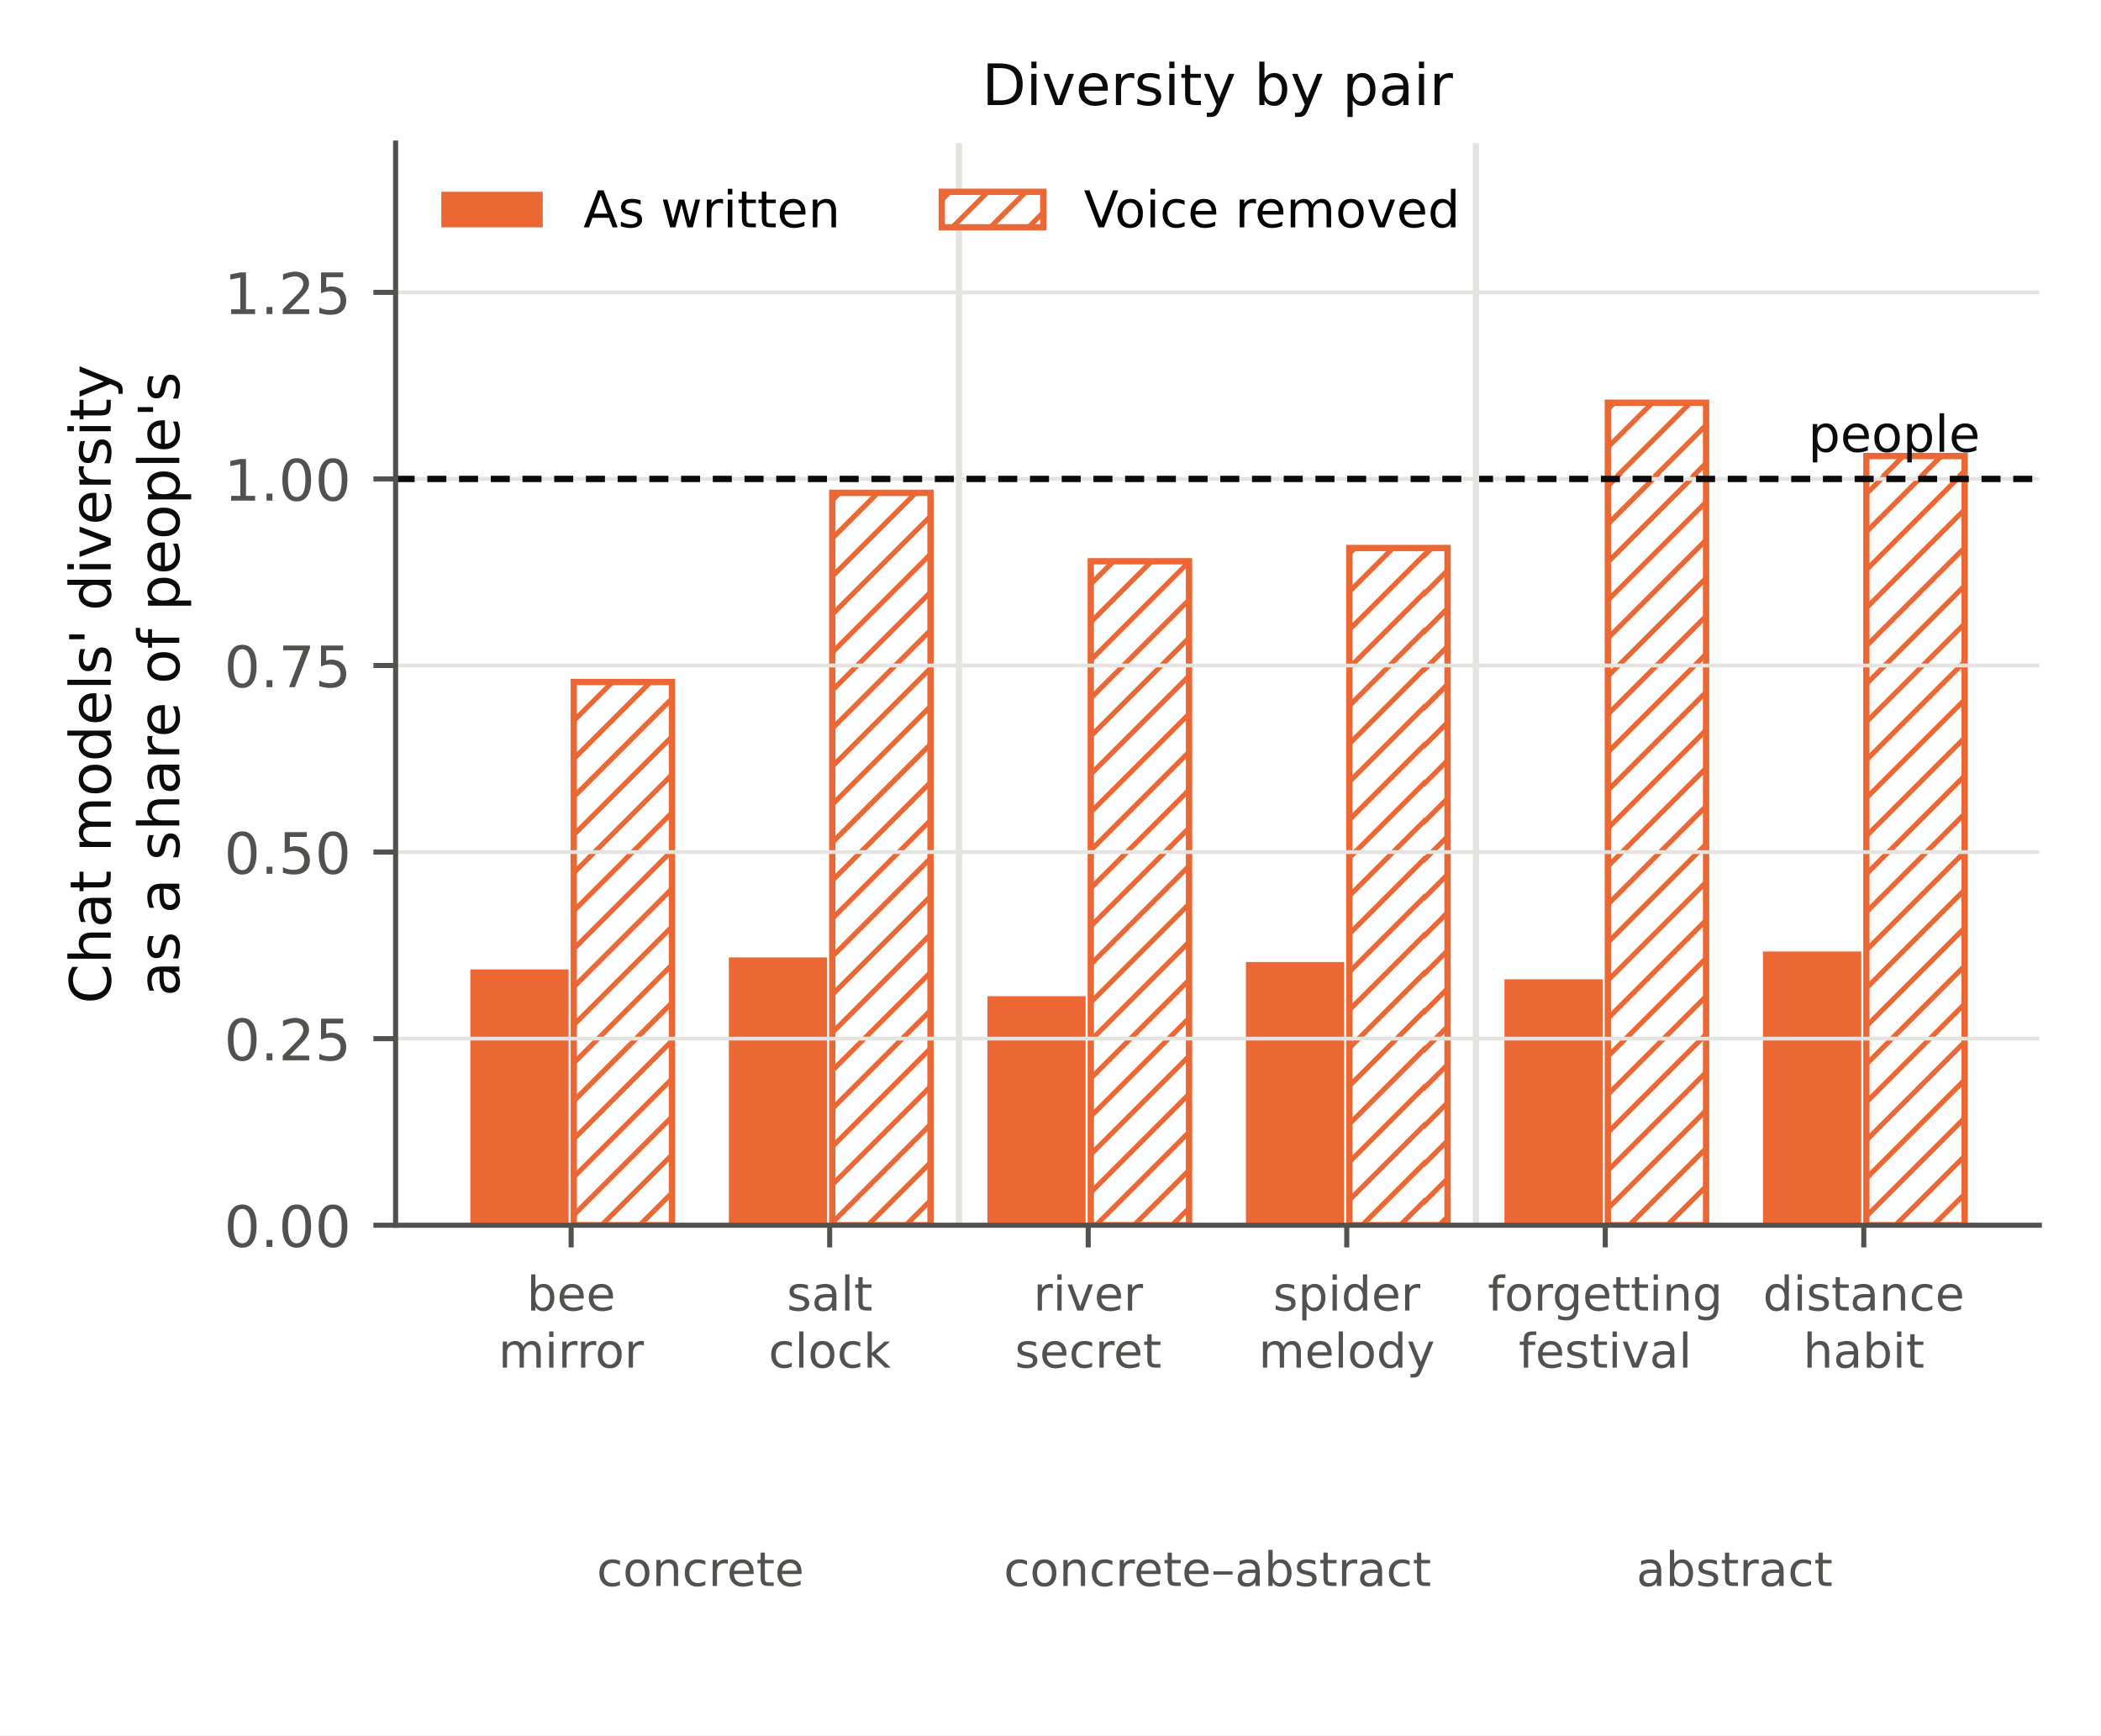
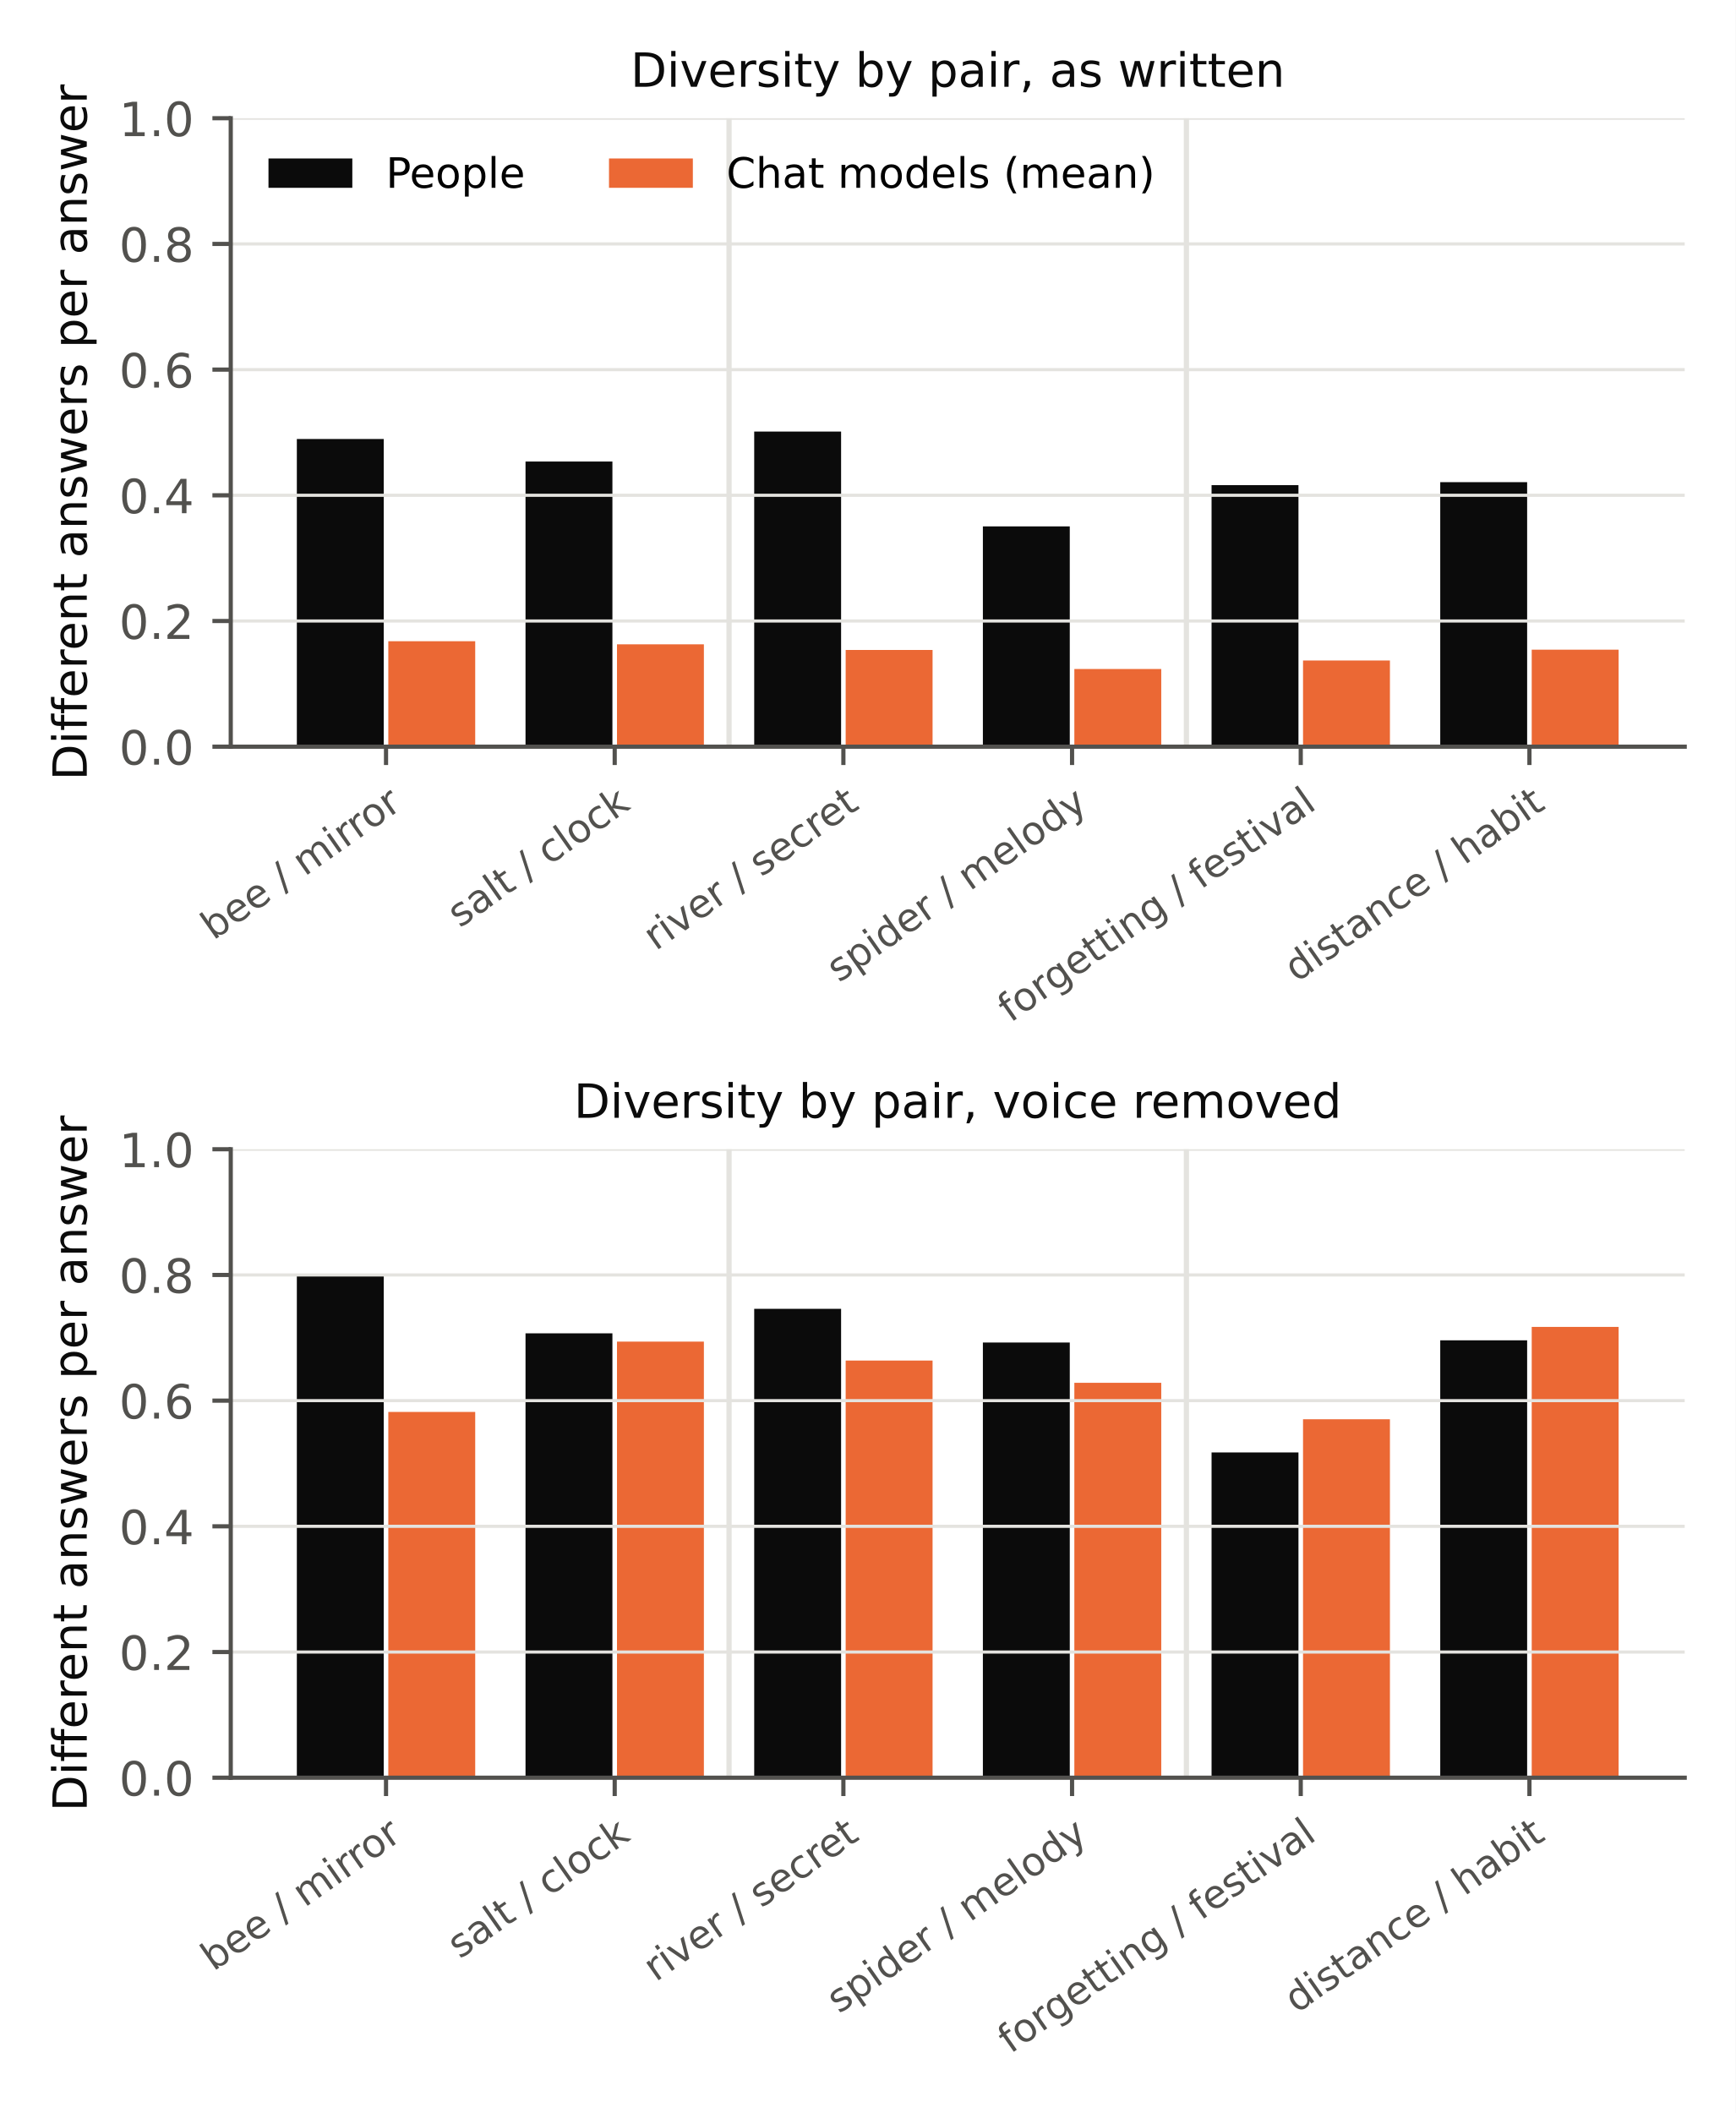
- <svg xmlns="http://www.w3.org/2000/svg" xmlns:xlink="http://www.w3.org/1999/xlink" width="331.2pt" height="273.6pt" viewBox="0 0 331.2 273.6" version="1.1">
+ <svg xmlns="http://www.w3.org/2000/svg" xmlns:xlink="http://www.w3.org/1999/xlink" width="331.2pt" height="403.2pt" viewBox="0 0 331.2 403.2" version="1.1">
  <defs>
    <style type="text/css">*{stroke-linejoin: round; stroke-linecap: butt}</style>
  </defs>
  <g id="figure_1">
    <g id="patch_1">
-       <path d="M 0 273.6  L 331.2 273.6  L 331.2 0  L 0 0  z " style="fill: #ffffff" />
+       <path d="M 0 403.2  L 331.2 403.2  L 331.2 0  L 0 0  z " style="fill: #ffffff" />
    </g>
    <g id="axes_1">
      <g id="patch_2">
-         <path d="M 62.364 193.173  L 321.48 193.173  L 321.48 22.56  L 62.364 22.56  z " style="fill: #ffffff" />
+         <path d="M 44.032 142.481  L 321.48 142.481  L 321.48 22.56  L 44.032 22.56  z " style="fill: #ffffff" />
      </g>
      <g id="patch_3">
-         <path d="M 74.142 193.173  L 89.629 193.173  L 89.629 152.84  L 74.142 152.84  z " clip-path="url(#pec458d1ba6)" style="fill: #eb6834" />
+         <path d="M 56.643 142.481  L 73.226 142.481  L 73.226 83.766  L 56.643 83.766  z " clip-path="url(#p0eef26366c)" style="fill: #0b0b0b" />
      </g>
      <g id="patch_4">
-         <path d="M 114.896 193.173  L 130.383 193.173  L 130.383 150.944  L 114.896 150.944  z " clip-path="url(#pec458d1ba6)" style="fill: #eb6834" />
+         <path d="M 100.281 142.481  L 116.863 142.481  L 116.863 88.066  L 100.281 88.066  z " clip-path="url(#p0eef26366c)" style="fill: #0b0b0b" />
      </g>
      <g id="patch_5">
-         <path d="M 155.651 193.173  L 171.137 193.173  L 171.137 157.06  L 155.651 157.06  z " clip-path="url(#pec458d1ba6)" style="fill: #eb6834" />
+         <path d="M 143.919 142.481  L 160.501 142.481  L 160.501 82.345  L 143.919 82.345  z " clip-path="url(#p0eef26366c)" style="fill: #0b0b0b" />
      </g>
      <g id="patch_6">
-         <path d="M 196.405 193.173  L 211.892 193.173  L 211.892 151.668  L 196.405 151.668  z " clip-path="url(#pec458d1ba6)" style="fill: #eb6834" />
+         <path d="M 187.556 142.481  L 204.138 142.481  L 204.138 100.444  L 187.556 100.444  z " clip-path="url(#p0eef26366c)" style="fill: #0b0b0b" />
      </g>
      <g id="patch_7">
-         <path d="M 237.159 193.173  L 252.646 193.173  L 252.646 154.401  L 237.159 154.401  z " clip-path="url(#pec458d1ba6)" style="fill: #eb6834" />
+         <path d="M 231.194 142.481  L 247.776 142.481  L 247.776 92.578  L 231.194 92.578  z " clip-path="url(#p0eef26366c)" style="fill: #0b0b0b" />
      </g>
      <g id="patch_8">
-         <path d="M 277.914 193.173  L 293.4 193.173  L 293.4 150.014  L 277.914 150.014  z " clip-path="url(#pec458d1ba6)" style="fill: #eb6834" />
+         <path d="M 274.831 142.481  L 291.414 142.481  L 291.414 92.009  L 274.831 92.009  z " clip-path="url(#p0eef26366c)" style="fill: #0b0b0b" />
      </g>
      <g id="patch_9">
-         <path d="M 90.444 193.173  L 105.93 193.173  L 105.93 107.522  L 90.444 107.522  z " clip-path="url(#pec458d1ba6)" style="fill: url(#hf40309694e); stroke: #eb6834; stroke-linejoin: miter" />
+         <path d="M 74.098 142.481  L 90.681 142.481  L 90.681 122.355  L 74.098 122.355  z " clip-path="url(#p0eef26366c)" style="fill: #eb6834" />
      </g>
      <g id="patch_10">
-         <path d="M 131.198 193.173  L 146.685 193.173  L 146.685 77.704  L 131.198 77.704  z " clip-path="url(#pec458d1ba6)" style="fill: url(#hf40309694e); stroke: #eb6834; stroke-linejoin: miter" />
+         <path d="M 117.736 142.481  L 134.318 142.481  L 134.318 122.952  L 117.736 122.952  z " clip-path="url(#p0eef26366c)" style="fill: #eb6834" />
      </g>
      <g id="patch_11">
-         <path d="M 171.952 193.173  L 187.439 193.173  L 187.439 88.49  L 171.952 88.49  z " clip-path="url(#pec458d1ba6)" style="fill: url(#hf40309694e); stroke: #eb6834; stroke-linejoin: miter" />
+         <path d="M 161.374 142.481  L 177.956 142.481  L 177.956 124.024  L 161.374 124.024  z " clip-path="url(#p0eef26366c)" style="fill: #eb6834" />
      </g>
      <g id="patch_12">
-         <path d="M 212.707 193.173  L 228.193 193.173  L 228.193 86.397  L 212.707 86.397  z " clip-path="url(#pec458d1ba6)" style="fill: url(#hf40309694e); stroke: #eb6834; stroke-linejoin: miter" />
+         <path d="M 205.011 142.481  L 221.594 142.481  L 221.594 127.653  L 205.011 127.653  z " clip-path="url(#p0eef26366c)" style="fill: #eb6834" />
      </g>
      <g id="patch_13">
-         <path d="M 253.461 193.173  L 268.948 193.173  L 268.948 63.496  L 253.461 63.496  z " clip-path="url(#pec458d1ba6)" style="fill: url(#hf40309694e); stroke: #eb6834; stroke-linejoin: miter" />
+         <path d="M 248.649 142.481  L 265.231 142.481  L 265.231 126.038  L 248.649 126.038  z " clip-path="url(#p0eef26366c)" style="fill: #eb6834" />
      </g>
      <g id="patch_14">
-         <path d="M 294.215 193.173  L 309.702 193.173  L 309.702 71.903  L 294.215 71.903  z " clip-path="url(#pec458d1ba6)" style="fill: url(#hf40309694e); stroke: #eb6834; stroke-linejoin: miter" />
+         <path d="M 292.286 142.481  L 308.869 142.481  L 308.869 123.968  L 292.286 123.968  z " clip-path="url(#p0eef26366c)" style="fill: #eb6834" />
      </g>
      <g id="matplotlib.axis_1">
        <g id="xtick_1">
          <g id="line2d_1">
            <defs>
-               <path id="m7ecf73a3f7" d="M 0 0  L 0 3.5  " style="stroke: #52514e; stroke-width: 0.8" />
+               <path id="m33c9039881" d="M 0 0  L 0 3.5  " style="stroke: #52514e; stroke-width: 0.8" />
            </defs>
            <g>
-               <use xlink:href="#m7ecf73a3f7" x="90.036" y="193.173" style="fill: #52514e; stroke: #52514e; stroke-width: 0.8" />
+               <use xlink:href="#m33c9039881" x="73.662" y="142.481" style="fill: #52514e; stroke: #52514e; stroke-width: 0.8" />
            </g>
          </g>
          <g id="text_1">
-             <text style="font-size: 7.5px; font-family: 'DejaVu Sans'; fill: #52514e" transform="translate(83.04067 206.6225)">bee</text>
-             <text style="font-size: 7.5px; font-family: 'DejaVu Sans'; fill: #52514e" transform="translate(78.57055 215.6245)">mirror</text>
+             <text style="font-size: 7.5px; font-family: 'DejaVu Sans'; text-anchor: end; fill: #52514e" x="76.931" y="154.15" transform="rotate(-35 76.93076 154.1497)">bee / mirror</text>
          </g>
        </g>
        <g id="xtick_2">
          <g id="line2d_2">
            <g>
-               <use xlink:href="#m7ecf73a3f7" x="130.791" y="193.173" style="fill: #52514e; stroke: #52514e; stroke-width: 0.8" />
+               <use xlink:href="#m33c9039881" x="117.3" y="142.481" style="fill: #52514e; stroke: #52514e; stroke-width: 0.8" />
            </g>
          </g>
          <g id="text_2">
-             <text style="font-size: 7.5px; font-family: 'DejaVu Sans'; fill: #52514e" transform="translate(124.027 206.6225)">salt</text>
-             <text style="font-size: 7.5px; font-family: 'DejaVu Sans'; fill: #52514e" transform="translate(121.1589 215.6245)">clock</text>
+             <text style="font-size: 7.5px; font-family: 'DejaVu Sans'; text-anchor: end; fill: #52514e" x="120.568" y="154.15" transform="rotate(-35 120.5684 154.1497)">salt / clock</text>
          </g>
        </g>
        <g id="xtick_3">
          <g id="line2d_3">
            <g>
-               <use xlink:href="#m7ecf73a3f7" x="171.545" y="193.173" style="fill: #52514e; stroke: #52514e; stroke-width: 0.8" />
+               <use xlink:href="#m33c9039881" x="160.937" y="142.481" style="fill: #52514e; stroke: #52514e; stroke-width: 0.8" />
            </g>
          </g>
          <g id="text_3">
-             <text style="font-size: 7.5px; font-family: 'DejaVu Sans'; fill: #52514e" transform="translate(162.8929 206.6225)">river</text>
-             <text style="font-size: 7.5px; font-family: 'DejaVu Sans'; fill: #52514e" transform="translate(159.9855 215.6239)">secret</text>
+             <text style="font-size: 7.5px; font-family: 'DejaVu Sans'; text-anchor: end; fill: #52514e" x="164.206" y="154.15" transform="rotate(-35 164.206 154.1497)">river / secret</text>
          </g>
        </g>
        <g id="xtick_4">
          <g id="line2d_4">
            <g>
-               <use xlink:href="#m7ecf73a3f7" x="212.299" y="193.173" style="fill: #52514e; stroke: #52514e; stroke-width: 0.8" />
+               <use xlink:href="#m33c9039881" x="204.575" y="142.481" style="fill: #52514e; stroke: #52514e; stroke-width: 0.8" />
            </g>
          </g>
          <g id="text_4">
-             <text style="font-size: 7.5px; font-family: 'DejaVu Sans'; fill: #52514e" transform="translate(200.6935 206.6225)">spider</text>
-             <text style="font-size: 7.5px; font-family: 'DejaVu Sans'; fill: #52514e" transform="translate(198.4025 215.6245)">melody</text>
+             <text style="font-size: 7.5px; font-family: 'DejaVu Sans'; text-anchor: end; fill: #52514e" x="207.844" y="154.15" transform="rotate(-35 207.8436 154.1497)">spider / melody</text>
          </g>
        </g>
        <g id="xtick_5">
          <g id="line2d_5">
            <g>
-               <use xlink:href="#m7ecf73a3f7" x="253.053" y="193.173" style="fill: #52514e; stroke: #52514e; stroke-width: 0.8" />
+               <use xlink:href="#m33c9039881" x="248.212" y="142.481" style="fill: #52514e; stroke: #52514e; stroke-width: 0.8" />
            </g>
          </g>
          <g id="text_5">
-             <text style="font-size: 7.5px; font-family: 'DejaVu Sans'; fill: #52514e" transform="translate(234.5355 206.6225)">forgetting</text>
-             <text style="font-size: 7.5px; font-family: 'DejaVu Sans'; fill: #52514e" transform="translate(239.4011 215.6245)">festival</text>
+             <text style="font-size: 7.5px; font-family: 'DejaVu Sans'; text-anchor: end; fill: #52514e" x="251.481" y="154.15" transform="rotate(-35 251.4812 154.1497)">forgetting / festival</text>
          </g>
        </g>
        <g id="xtick_6">
          <g id="line2d_6">
            <g>
-               <use xlink:href="#m7ecf73a3f7" x="293.808" y="193.173" style="fill: #52514e; stroke: #52514e; stroke-width: 0.8" />
+               <use xlink:href="#m33c9039881" x="291.85" y="142.481" style="fill: #52514e; stroke: #52514e; stroke-width: 0.8" />
            </g>
          </g>
          <g id="text_6">
-             <text style="font-size: 7.5px; font-family: 'DejaVu Sans'; fill: #52514e" transform="translate(277.9178 206.6225)">distance</text>
-             <text style="font-size: 7.5px; font-family: 'DejaVu Sans'; fill: #52514e" transform="translate(284.2406 215.6245)">habit</text>
+             <text style="font-size: 7.5px; font-family: 'DejaVu Sans'; text-anchor: end; fill: #52514e" x="295.119" y="154.15" transform="rotate(-35 295.1188 154.1497)">distance / habit</text>
          </g>
        </g>
      </g>
      <g id="matplotlib.axis_2">
        <g id="ytick_1">
          <g id="line2d_7">
-             <path d="M 62.364 193.173  L 321.48 193.173  " clip-path="url(#pec458d1ba6)" style="fill: none; stroke: #e4e3df; stroke-width: 0.6; stroke-linecap: square" />
+             <path d="M 44.032 142.481  L 321.48 142.481  " clip-path="url(#p0eef26366c)" style="fill: none; stroke: #e4e3df; stroke-width: 0.6; stroke-linecap: square" />
          </g>
          <g id="line2d_8">
            <defs>
-               <path id="mae3910200f" d="M 0 0  L -3.5 0  " style="stroke: #52514e; stroke-width: 0.8" />
+               <path id="m4f3e52b643" d="M 0 0  L -3.5 0  " style="stroke: #52514e; stroke-width: 0.8" />
            </defs>
            <g>
-               <use xlink:href="#mae3910200f" x="62.364" y="193.173" style="fill: #52514e; stroke: #52514e; stroke-width: 0.8" />
+               <use xlink:href="#m4f3e52b643" x="44.032" y="142.481" style="fill: #52514e; stroke: #52514e; stroke-width: 0.8" />
            </g>
          </g>
          <g id="text_7">
-             <text style="font-size: 9px; font-family: 'DejaVu Sans'; text-anchor: end; fill: #52514e" x="55.364" y="196.592" transform="rotate(-0 55.36398 196.5918)">0.00</text>
+             <text style="font-size: 9px; font-family: 'DejaVu Sans'; text-anchor: end; fill: #52514e" x="37.032" y="145.9" transform="rotate(-0 37.03211 145.9004)">0.0</text>
          </g>
        </g>
        <g id="ytick_2">
          <g id="line2d_9">
-             <path d="M 62.364 163.757  L 321.48 163.757  " clip-path="url(#pec458d1ba6)" style="fill: none; stroke: #e4e3df; stroke-width: 0.6; stroke-linecap: square" />
+             <path d="M 44.032 118.497  L 321.48 118.497  " clip-path="url(#p0eef26366c)" style="fill: none; stroke: #e4e3df; stroke-width: 0.6; stroke-linecap: square" />
          </g>
          <g id="line2d_10">
            <g>
-               <use xlink:href="#mae3910200f" x="62.364" y="163.757" style="fill: #52514e; stroke: #52514e; stroke-width: 0.8" />
+               <use xlink:href="#m4f3e52b643" x="44.032" y="118.497" style="fill: #52514e; stroke: #52514e; stroke-width: 0.8" />
            </g>
          </g>
          <g id="text_8">
-             <text style="font-size: 9px; font-family: 'DejaVu Sans'; text-anchor: end; fill: #52514e" x="55.364" y="167.176" transform="rotate(-0 55.36398 167.1758)">0.25</text>
+             <text style="font-size: 9px; font-family: 'DejaVu Sans'; text-anchor: end; fill: #52514e" x="37.032" y="121.916" transform="rotate(-0 37.03211 121.9161)">0.2</text>
          </g>
        </g>
        <g id="ytick_3">
          <g id="line2d_11">
-             <path d="M 62.364 134.341  L 321.48 134.341  " clip-path="url(#pec458d1ba6)" style="fill: none; stroke: #e4e3df; stroke-width: 0.6; stroke-linecap: square" />
+             <path d="M 44.032 94.513  L 321.48 94.513  " clip-path="url(#p0eef26366c)" style="fill: none; stroke: #e4e3df; stroke-width: 0.6; stroke-linecap: square" />
          </g>
          <g id="line2d_12">
            <g>
-               <use xlink:href="#mae3910200f" x="62.364" y="134.341" style="fill: #52514e; stroke: #52514e; stroke-width: 0.8" />
+               <use xlink:href="#m4f3e52b643" x="44.032" y="94.513" style="fill: #52514e; stroke: #52514e; stroke-width: 0.8" />
            </g>
          </g>
          <g id="text_9">
-             <text style="font-size: 9px; font-family: 'DejaVu Sans'; text-anchor: end; fill: #52514e" x="55.364" y="137.76" transform="rotate(-0 55.36398 137.7598)">0.50</text>
+             <text style="font-size: 9px; font-family: 'DejaVu Sans'; text-anchor: end; fill: #52514e" x="37.032" y="97.932" transform="rotate(-0 37.03211 97.93183)">0.4</text>
          </g>
        </g>
        <g id="ytick_4">
          <g id="line2d_13">
-             <path d="M 62.364 104.925  L 321.48 104.925  " clip-path="url(#pec458d1ba6)" style="fill: none; stroke: #e4e3df; stroke-width: 0.6; stroke-linecap: square" />
+             <path d="M 44.032 70.529  L 321.48 70.529  " clip-path="url(#p0eef26366c)" style="fill: none; stroke: #e4e3df; stroke-width: 0.6; stroke-linecap: square" />
          </g>
          <g id="line2d_14">
            <g>
-               <use xlink:href="#mae3910200f" x="62.364" y="104.925" style="fill: #52514e; stroke: #52514e; stroke-width: 0.8" />
+               <use xlink:href="#m4f3e52b643" x="44.032" y="70.529" style="fill: #52514e; stroke: #52514e; stroke-width: 0.8" />
            </g>
          </g>
          <g id="text_10">
-             <text style="font-size: 9px; font-family: 'DejaVu Sans'; text-anchor: end; fill: #52514e" x="55.364" y="108.344" transform="rotate(-0 55.36398 108.3438)">0.75</text>
+             <text style="font-size: 9px; font-family: 'DejaVu Sans'; text-anchor: end; fill: #52514e" x="37.032" y="73.948" transform="rotate(-0 37.03211 73.94754)">0.6</text>
          </g>
        </g>
        <g id="ytick_5">
          <g id="line2d_15">
-             <path d="M 62.364 75.509  L 321.48 75.509  " clip-path="url(#pec458d1ba6)" style="fill: none; stroke: #e4e3df; stroke-width: 0.6; stroke-linecap: square" />
+             <path d="M 44.032 46.544  L 321.48 46.544  " clip-path="url(#p0eef26366c)" style="fill: none; stroke: #e4e3df; stroke-width: 0.6; stroke-linecap: square" />
          </g>
          <g id="line2d_16">
            <g>
-               <use xlink:href="#mae3910200f" x="62.364" y="75.509" style="fill: #52514e; stroke: #52514e; stroke-width: 0.8" />
+               <use xlink:href="#m4f3e52b643" x="44.032" y="46.544" style="fill: #52514e; stroke: #52514e; stroke-width: 0.8" />
            </g>
          </g>
          <g id="text_11">
-             <text style="font-size: 9px; font-family: 'DejaVu Sans'; text-anchor: end; fill: #52514e" x="55.364" y="78.928" transform="rotate(-0 55.36398 78.92777)">1.00</text>
+             <text style="font-size: 9px; font-family: 'DejaVu Sans'; text-anchor: end; fill: #52514e" x="37.032" y="49.963" transform="rotate(-0 37.03211 49.96324)">0.8</text>
          </g>
        </g>
        <g id="ytick_6">
          <g id="line2d_17">
-             <path d="M 62.364 46.093  L 321.48 46.093  " clip-path="url(#pec458d1ba6)" style="fill: none; stroke: #e4e3df; stroke-width: 0.6; stroke-linecap: square" />
+             <path d="M 44.032 22.56  L 321.48 22.56  " clip-path="url(#p0eef26366c)" style="fill: none; stroke: #e4e3df; stroke-width: 0.6; stroke-linecap: square" />
          </g>
          <g id="line2d_18">
            <g>
-               <use xlink:href="#mae3910200f" x="62.364" y="46.093" style="fill: #52514e; stroke: #52514e; stroke-width: 0.8" />
+               <use xlink:href="#m4f3e52b643" x="44.032" y="22.56" style="fill: #52514e; stroke: #52514e; stroke-width: 0.8" />
            </g>
          </g>
          <g id="text_12">
-             <text style="font-size: 9px; font-family: 'DejaVu Sans'; text-anchor: end; fill: #52514e" x="55.364" y="49.512" transform="rotate(-0 55.36398 49.51176)">1.25</text>
+             <text style="font-size: 9px; font-family: 'DejaVu Sans'; text-anchor: end; fill: #52514e" x="37.032" y="25.979" transform="rotate(-0 37.03211 25.97894)">1.0</text>
          </g>
        </g>
        <g id="text_13">
-           <text style="font-size: 9px; font-family: 'DejaVu Sans'; fill: #0b0b0b" transform="translate(17.45947 158.2475) rotate(-90)">Chat models' diversity</text>
-           <text style="font-size: 9px; font-family: 'DejaVu Sans'; fill: #0b0b0b" transform="translate(28.26193 157.0936) rotate(-90)">as a share of people's</text>
+           <text style="font-size: 9px; font-family: 'DejaVu Sans'; text-anchor: middle; fill: #0b0b0b" x="16.557" y="82.521" transform="rotate(-90 16.55719 82.52074)">Different answers per answer</text>
        </g>
      </g>
      <g id="line2d_19">
-         <path d="M 62.364 75.509  L 321.48 75.509  " clip-path="url(#pec458d1ba6)" style="fill: none; stroke-dasharray: 3,2; stroke-dashoffset: 0; stroke: #0b0b0b" />
+         <path d="M 139.118 142.481  L 139.118 22.56  " clip-path="url(#p0eef26366c)" style="fill: none; stroke: #e4e3df; stroke-linecap: square" />
      </g>
      <g id="line2d_20">
-         <path d="M 151.168 193.173  L 151.168 22.56  " clip-path="url(#pec458d1ba6)" style="fill: none; stroke: #e4e3df; stroke-linecap: square" />
-       </g>
-       <g id="line2d_21">
-         <path d="M 232.676 193.173  L 232.676 22.56  " clip-path="url(#pec458d1ba6)" style="fill: none; stroke: #e4e3df; stroke-linecap: square" />
+         <path d="M 226.394 142.481  L 226.394 22.56  " clip-path="url(#p0eef26366c)" style="fill: none; stroke: #e4e3df; stroke-linecap: square" />
      </g>
      <g id="patch_15">
-         <path d="M 62.364 193.173  L 62.364 22.56  " style="fill: none; stroke: #52514e; stroke-width: 0.8; stroke-linejoin: miter; stroke-linecap: square" />
+         <path d="M 44.032 142.481  L 44.032 22.56  " style="fill: none; stroke: #52514e; stroke-width: 0.8; stroke-linejoin: miter; stroke-linecap: square" />
      </g>
      <g id="patch_16">
-         <path d="M 62.364 193.173  L 321.48 193.173  " style="fill: none; stroke: #52514e; stroke-width: 0.8; stroke-linejoin: miter; stroke-linecap: square" />
+         <path d="M 44.032 142.481  L 321.48 142.481  " style="fill: none; stroke: #52514e; stroke-width: 0.8; stroke-linejoin: miter; stroke-linecap: square" />
      </g>
      <g id="text_14">
-         <text style="font-size: 8px; font-family: 'DejaVu Sans'; text-anchor: end; fill: #0b0b0b" x="312.147" y="71.234" transform="rotate(-0 312.1473 71.23367)">people</text>
-       </g>
-       <g id="text_15">
-         <text style="font-size: 7.5px; font-family: 'DejaVu Sans'; text-anchor: middle; fill: #52514e" x="110.413" y="250.055" transform="rotate(-0 110.4133 250.055)">concrete</text>
-       </g>
-       <g id="text_16">
-         <text style="font-size: 7.5px; font-family: 'DejaVu Sans'; text-anchor: middle; fill: #52514e" x="191.922" y="250.056" transform="rotate(-0 191.922 250.0556)">concrete–abstract</text>
-       </g>
-       <g id="text_17">
-         <text style="font-size: 7.5px; font-family: 'DejaVu Sans'; text-anchor: middle; fill: #52514e" x="273.431" y="250.056" transform="rotate(-0 273.4306 250.0556)">abstract</text>
-       </g>
-       <g id="text_18">
-         <text style="font-size: 9px; font-family: 'DejaVu Sans'; text-anchor: middle; fill: #0b0b0b" x="191.922" y="16.56" transform="rotate(-0 191.922 16.56)">Diversity by pair</text>
+         <text style="font-size: 9px; font-family: 'DejaVu Sans'; text-anchor: middle; fill: #0b0b0b" x="182.756" y="16.56" transform="rotate(-0 182.7561 16.56)">Diversity by pair, as written</text>
      </g>
      <g id="legend_1">
        <g id="patch_17">
-           <path d="M 69.564 35.839  L 85.564 35.839  L 85.564 30.239  L 69.564 30.239  z " style="fill: #eb6834" />
-         </g>
-         <g id="text_19">
-           <text style="font-size: 8px; font-family: 'DejaVu Sans'; text-anchor: start" x="91.964" y="35.839" transform="rotate(-0 91.96398 35.83875)">As written</text>
+           <path d="M 51.232 35.839  L 67.232 35.839  L 67.232 30.239  L 51.232 30.239  z " style="fill: #0b0b0b" />
+         </g>
+         <g id="text_15">
+           <text style="font-size: 8px; font-family: 'DejaVu Sans'; text-anchor: start" x="73.632" y="35.839" transform="rotate(-0 73.63211 35.83875)">People</text>
        </g>
        <g id="patch_18">
-           <path d="M 148.465 35.839  L 164.465 35.839  L 164.465 30.239  L 148.465 30.239  z " style="fill: url(#hf40309694e); stroke: #eb6834; stroke-linejoin: miter" />
-         </g>
-         <g id="text_20">
-           <text style="font-size: 8px; font-family: 'DejaVu Sans'; text-anchor: start" x="170.865" y="35.839" transform="rotate(-0 170.8652 35.83875)">Voice removed</text>
-         </g>
+           <path d="M 116.212 35.839  L 132.212 35.839  L 132.212 30.239  L 116.212 30.239  z " style="fill: #eb6834" />
+         </g>
+         <g id="text_16">
+           <text style="font-size: 8px; font-family: 'DejaVu Sans'; text-anchor: start" x="138.612" y="35.839" transform="rotate(-0 138.6121 35.83875)">Chat models (mean)</text>
+         </g>
+       </g>
+     </g>
+     <g id="axes_2">
+       <g id="patch_19">
+         <path d="M 44.032 339.221  L 321.48 339.221  L 321.48 219.3  L 44.032 219.3  z " style="fill: #ffffff" />
+       </g>
+       <g id="patch_20">
+         <path d="M 56.643 339.221  L 73.226 339.221  L 73.226 243.337  L 56.643 243.337  z " clip-path="url(#p74489144ad)" style="fill: #0b0b0b" />
+       </g>
+       <g id="patch_21">
+         <path d="M 100.281 339.221  L 116.863 339.221  L 116.863 254.421  L 100.281 254.421  z " clip-path="url(#p74489144ad)" style="fill: #0b0b0b" />
+       </g>
+       <g id="patch_22">
+         <path d="M 143.919 339.221  L 160.501 339.221  L 160.501 249.752  L 143.919 249.752  z " clip-path="url(#p74489144ad)" style="fill: #0b0b0b" />
+       </g>
+       <g id="patch_23">
+         <path d="M 187.556 339.221  L 204.138 339.221  L 204.138 256.176  L 187.556 256.176  z " clip-path="url(#p74489144ad)" style="fill: #0b0b0b" />
+       </g>
+       <g id="patch_24">
+         <path d="M 231.194 339.221  L 247.776 339.221  L 247.776 277.156  L 231.194 277.156  z " clip-path="url(#p74489144ad)" style="fill: #0b0b0b" />
+       </g>
+       <g id="patch_25">
+         <path d="M 274.831 339.221  L 291.414 339.221  L 291.414 255.757  L 274.831 255.757  z " clip-path="url(#p74489144ad)" style="fill: #0b0b0b" />
+       </g>
+       <g id="patch_26">
+         <path d="M 74.098 339.221  L 90.681 339.221  L 90.681 269.425  L 74.098 269.425  z " clip-path="url(#p74489144ad)" style="fill: #eb6834" />
+       </g>
+       <g id="patch_27">
+         <path d="M 117.736 339.221  L 134.318 339.221  L 134.318 256.003  L 117.736 256.003  z " clip-path="url(#p74489144ad)" style="fill: #eb6834" />
+       </g>
+       <g id="patch_28">
+         <path d="M 161.374 339.221  L 177.956 339.221  L 177.956 259.622  L 161.374 259.622  z " clip-path="url(#p74489144ad)" style="fill: #eb6834" />
+       </g>
+       <g id="patch_29">
+         <path d="M 205.011 339.221  L 221.594 339.221  L 221.594 263.861  L 205.011 263.861  z " clip-path="url(#p74489144ad)" style="fill: #eb6834" />
+       </g>
+       <g id="patch_30">
+         <path d="M 248.649 339.221  L 265.231 339.221  L 265.231 270.819  L 248.649 270.819  z " clip-path="url(#p74489144ad)" style="fill: #eb6834" />
+       </g>
+       <g id="patch_31">
+         <path d="M 292.286 339.221  L 308.869 339.221  L 308.869 253.199  L 292.286 253.199  z " clip-path="url(#p74489144ad)" style="fill: #eb6834" />
+       </g>
+       <g id="matplotlib.axis_3">
+         <g id="xtick_7">
+           <g id="line2d_21">
+             <g>
+               <use xlink:href="#m33c9039881" x="73.662" y="339.221" style="fill: #52514e; stroke: #52514e; stroke-width: 0.8" />
+             </g>
+           </g>
+           <g id="text_17">
+             <text style="font-size: 7.5px; font-family: 'DejaVu Sans'; text-anchor: end; fill: #52514e" x="76.931" y="350.89" transform="rotate(-35 76.93076 350.8897)">bee / mirror</text>
+           </g>
+         </g>
+         <g id="xtick_8">
+           <g id="line2d_22">
+             <g>
+               <use xlink:href="#m33c9039881" x="117.3" y="339.221" style="fill: #52514e; stroke: #52514e; stroke-width: 0.8" />
+             </g>
+           </g>
+           <g id="text_18">
+             <text style="font-size: 7.5px; font-family: 'DejaVu Sans'; text-anchor: end; fill: #52514e" x="120.568" y="350.89" transform="rotate(-35 120.5684 350.8897)">salt / clock</text>
+           </g>
+         </g>
+         <g id="xtick_9">
+           <g id="line2d_23">
+             <g>
+               <use xlink:href="#m33c9039881" x="160.937" y="339.221" style="fill: #52514e; stroke: #52514e; stroke-width: 0.8" />
+             </g>
+           </g>
+           <g id="text_19">
+             <text style="font-size: 7.5px; font-family: 'DejaVu Sans'; text-anchor: end; fill: #52514e" x="164.206" y="350.89" transform="rotate(-35 164.206 350.8897)">river / secret</text>
+           </g>
+         </g>
+         <g id="xtick_10">
+           <g id="line2d_24">
+             <g>
+               <use xlink:href="#m33c9039881" x="204.575" y="339.221" style="fill: #52514e; stroke: #52514e; stroke-width: 0.8" />
+             </g>
+           </g>
+           <g id="text_20">
+             <text style="font-size: 7.5px; font-family: 'DejaVu Sans'; text-anchor: end; fill: #52514e" x="207.844" y="350.89" transform="rotate(-35 207.8436 350.8897)">spider / melody</text>
+           </g>
+         </g>
+         <g id="xtick_11">
+           <g id="line2d_25">
+             <g>
+               <use xlink:href="#m33c9039881" x="248.212" y="339.221" style="fill: #52514e; stroke: #52514e; stroke-width: 0.8" />
+             </g>
+           </g>
+           <g id="text_21">
+             <text style="font-size: 7.5px; font-family: 'DejaVu Sans'; text-anchor: end; fill: #52514e" x="251.481" y="350.89" transform="rotate(-35 251.4812 350.8897)">forgetting / festival</text>
+           </g>
+         </g>
+         <g id="xtick_12">
+           <g id="line2d_26">
+             <g>
+               <use xlink:href="#m33c9039881" x="291.85" y="339.221" style="fill: #52514e; stroke: #52514e; stroke-width: 0.8" />
+             </g>
+           </g>
+           <g id="text_22">
+             <text style="font-size: 7.5px; font-family: 'DejaVu Sans'; text-anchor: end; fill: #52514e" x="295.119" y="350.89" transform="rotate(-35 295.1188 350.8897)">distance / habit</text>
+           </g>
+         </g>
+       </g>
+       <g id="matplotlib.axis_4">
+         <g id="ytick_7">
+           <g id="line2d_27">
+             <path d="M 44.032 339.221  L 321.48 339.221  " clip-path="url(#p74489144ad)" style="fill: none; stroke: #e4e3df; stroke-width: 0.6; stroke-linecap: square" />
+           </g>
+           <g id="line2d_28">
+             <g>
+               <use xlink:href="#m4f3e52b643" x="44.032" y="339.221" style="fill: #52514e; stroke: #52514e; stroke-width: 0.8" />
+             </g>
+           </g>
+           <g id="text_23">
+             <text style="font-size: 9px; font-family: 'DejaVu Sans'; text-anchor: end; fill: #52514e" x="37.032" y="342.64" transform="rotate(-0 37.03211 342.6404)">0.0</text>
+           </g>
+         </g>
+         <g id="ytick_8">
+           <g id="line2d_29">
+             <path d="M 44.032 315.237  L 321.48 315.237  " clip-path="url(#p74489144ad)" style="fill: none; stroke: #e4e3df; stroke-width: 0.6; stroke-linecap: square" />
+           </g>
+           <g id="line2d_30">
+             <g>
+               <use xlink:href="#m4f3e52b643" x="44.032" y="315.237" style="fill: #52514e; stroke: #52514e; stroke-width: 0.8" />
+             </g>
+           </g>
+           <g id="text_24">
+             <text style="font-size: 9px; font-family: 'DejaVu Sans'; text-anchor: end; fill: #52514e" x="37.032" y="318.656" transform="rotate(-0 37.03211 318.6561)">0.2</text>
+           </g>
+         </g>
+         <g id="ytick_9">
+           <g id="line2d_31">
+             <path d="M 44.032 291.253  L 321.48 291.253  " clip-path="url(#p74489144ad)" style="fill: none; stroke: #e4e3df; stroke-width: 0.6; stroke-linecap: square" />
+           </g>
+           <g id="line2d_32">
+             <g>
+               <use xlink:href="#m4f3e52b643" x="44.032" y="291.253" style="fill: #52514e; stroke: #52514e; stroke-width: 0.8" />
+             </g>
+           </g>
+           <g id="text_25">
+             <text style="font-size: 9px; font-family: 'DejaVu Sans'; text-anchor: end; fill: #52514e" x="37.032" y="294.672" transform="rotate(-0 37.03211 294.6718)">0.4</text>
+           </g>
+         </g>
+         <g id="ytick_10">
+           <g id="line2d_33">
+             <path d="M 44.032 267.269  L 321.48 267.269  " clip-path="url(#p74489144ad)" style="fill: none; stroke: #e4e3df; stroke-width: 0.6; stroke-linecap: square" />
+           </g>
+           <g id="line2d_34">
+             <g>
+               <use xlink:href="#m4f3e52b643" x="44.032" y="267.269" style="fill: #52514e; stroke: #52514e; stroke-width: 0.8" />
+             </g>
+           </g>
+           <g id="text_26">
+             <text style="font-size: 9px; font-family: 'DejaVu Sans'; text-anchor: end; fill: #52514e" x="37.032" y="270.688" transform="rotate(-0 37.03211 270.6875)">0.6</text>
+           </g>
+         </g>
+         <g id="ytick_11">
+           <g id="line2d_35">
+             <path d="M 44.032 243.284  L 321.48 243.284  " clip-path="url(#p74489144ad)" style="fill: none; stroke: #e4e3df; stroke-width: 0.6; stroke-linecap: square" />
+           </g>
+           <g id="line2d_36">
+             <g>
+               <use xlink:href="#m4f3e52b643" x="44.032" y="243.284" style="fill: #52514e; stroke: #52514e; stroke-width: 0.8" />
+             </g>
+           </g>
+           <g id="text_27">
+             <text style="font-size: 9px; font-family: 'DejaVu Sans'; text-anchor: end; fill: #52514e" x="37.032" y="246.703" transform="rotate(-0 37.03211 246.7032)">0.8</text>
+           </g>
+         </g>
+         <g id="ytick_12">
+           <g id="line2d_37">
+             <path d="M 44.032 219.3  L 321.48 219.3  " clip-path="url(#p74489144ad)" style="fill: none; stroke: #e4e3df; stroke-width: 0.6; stroke-linecap: square" />
+           </g>
+           <g id="line2d_38">
+             <g>
+               <use xlink:href="#m4f3e52b643" x="44.032" y="219.3" style="fill: #52514e; stroke: #52514e; stroke-width: 0.8" />
+             </g>
+           </g>
+           <g id="text_28">
+             <text style="font-size: 9px; font-family: 'DejaVu Sans'; text-anchor: end; fill: #52514e" x="37.032" y="222.719" transform="rotate(-0 37.03211 222.7189)">1.0</text>
+           </g>
+         </g>
+         <g id="text_29">
+           <text style="font-size: 9px; font-family: 'DejaVu Sans'; text-anchor: middle; fill: #0b0b0b" x="16.557" y="279.261" transform="rotate(-90 16.55719 279.2607)">Different answers per answer</text>
+         </g>
+       </g>
+       <g id="line2d_39">
+         <path d="M 139.118 339.221  L 139.118 219.3  " clip-path="url(#p74489144ad)" style="fill: none; stroke: #e4e3df; stroke-linecap: square" />
+       </g>
+       <g id="line2d_40">
+         <path d="M 226.394 339.221  L 226.394 219.3  " clip-path="url(#p74489144ad)" style="fill: none; stroke: #e4e3df; stroke-linecap: square" />
+       </g>
+       <g id="patch_32">
+         <path d="M 44.032 339.221  L 44.032 219.3  " style="fill: none; stroke: #52514e; stroke-width: 0.8; stroke-linejoin: miter; stroke-linecap: square" />
+       </g>
+       <g id="patch_33">
+         <path d="M 44.032 339.221  L 321.48 339.221  " style="fill: none; stroke: #52514e; stroke-width: 0.8; stroke-linejoin: miter; stroke-linecap: square" />
+       </g>
+       <g id="text_30">
+         <text style="font-size: 9px; font-family: 'DejaVu Sans'; text-anchor: middle; fill: #0b0b0b" x="182.756" y="213.3" transform="rotate(-0 182.7561 213.3)">Diversity by pair, voice removed</text>
      </g>
    </g>
  </g>
  <defs>
-     <clipPath id="pec458d1ba6">
-       <rect x="62.364" y="22.56" width="259.116" height="170.613" />
+     <clipPath id="p0eef26366c">
+       <rect x="44.032" y="22.56" width="277.448" height="119.921" />
+     </clipPath>
+     <clipPath id="p74489144ad">
+       <rect x="44.032" y="219.3" width="277.448" height="119.921" />
    </clipPath>
  </defs>
-   <defs>
-     <pattern id="hf40309694e" patternUnits="userSpaceOnUse" x="0" y="0" width="72" height="72">
-       <rect x="0" y="0" width="73" height="73" fill="#ffffff" />
-       <path d="M -36 36  L 36 -36  M -33 39  L 39 -33  M -30 42  L 42 -30  M -27 45  L 45 -27  M -24 48  L 48 -24  M -21 51  L 51 -21  M -18 54  L 54 -18  M -15 57  L 57 -15  M -12 60  L 60 -12  M -9 63  L 63 -9  M -6 66  L 66 -6  M -3 69  L 69 -3  M 0 72  L 72 0  M 3 75  L 75 3  M 6 78  L 78 6  M 9 81  L 81 9  M 12 84  L 84 12  M 15 87  L 87 15  M 18 90  L 90 18  M 21 93  L 93 21  M 24 96  L 96 24  M 27 99  L 99 27  M 30 102  L 102 30  M 33 105  L 105 33  M 36 108  L 108 36  " style="fill: #eb6834; stroke: #eb6834; stroke-width: 0.8; stroke-linecap: butt; stroke-linejoin: miter" />
-     </pattern>
-   </defs>
</svg>
